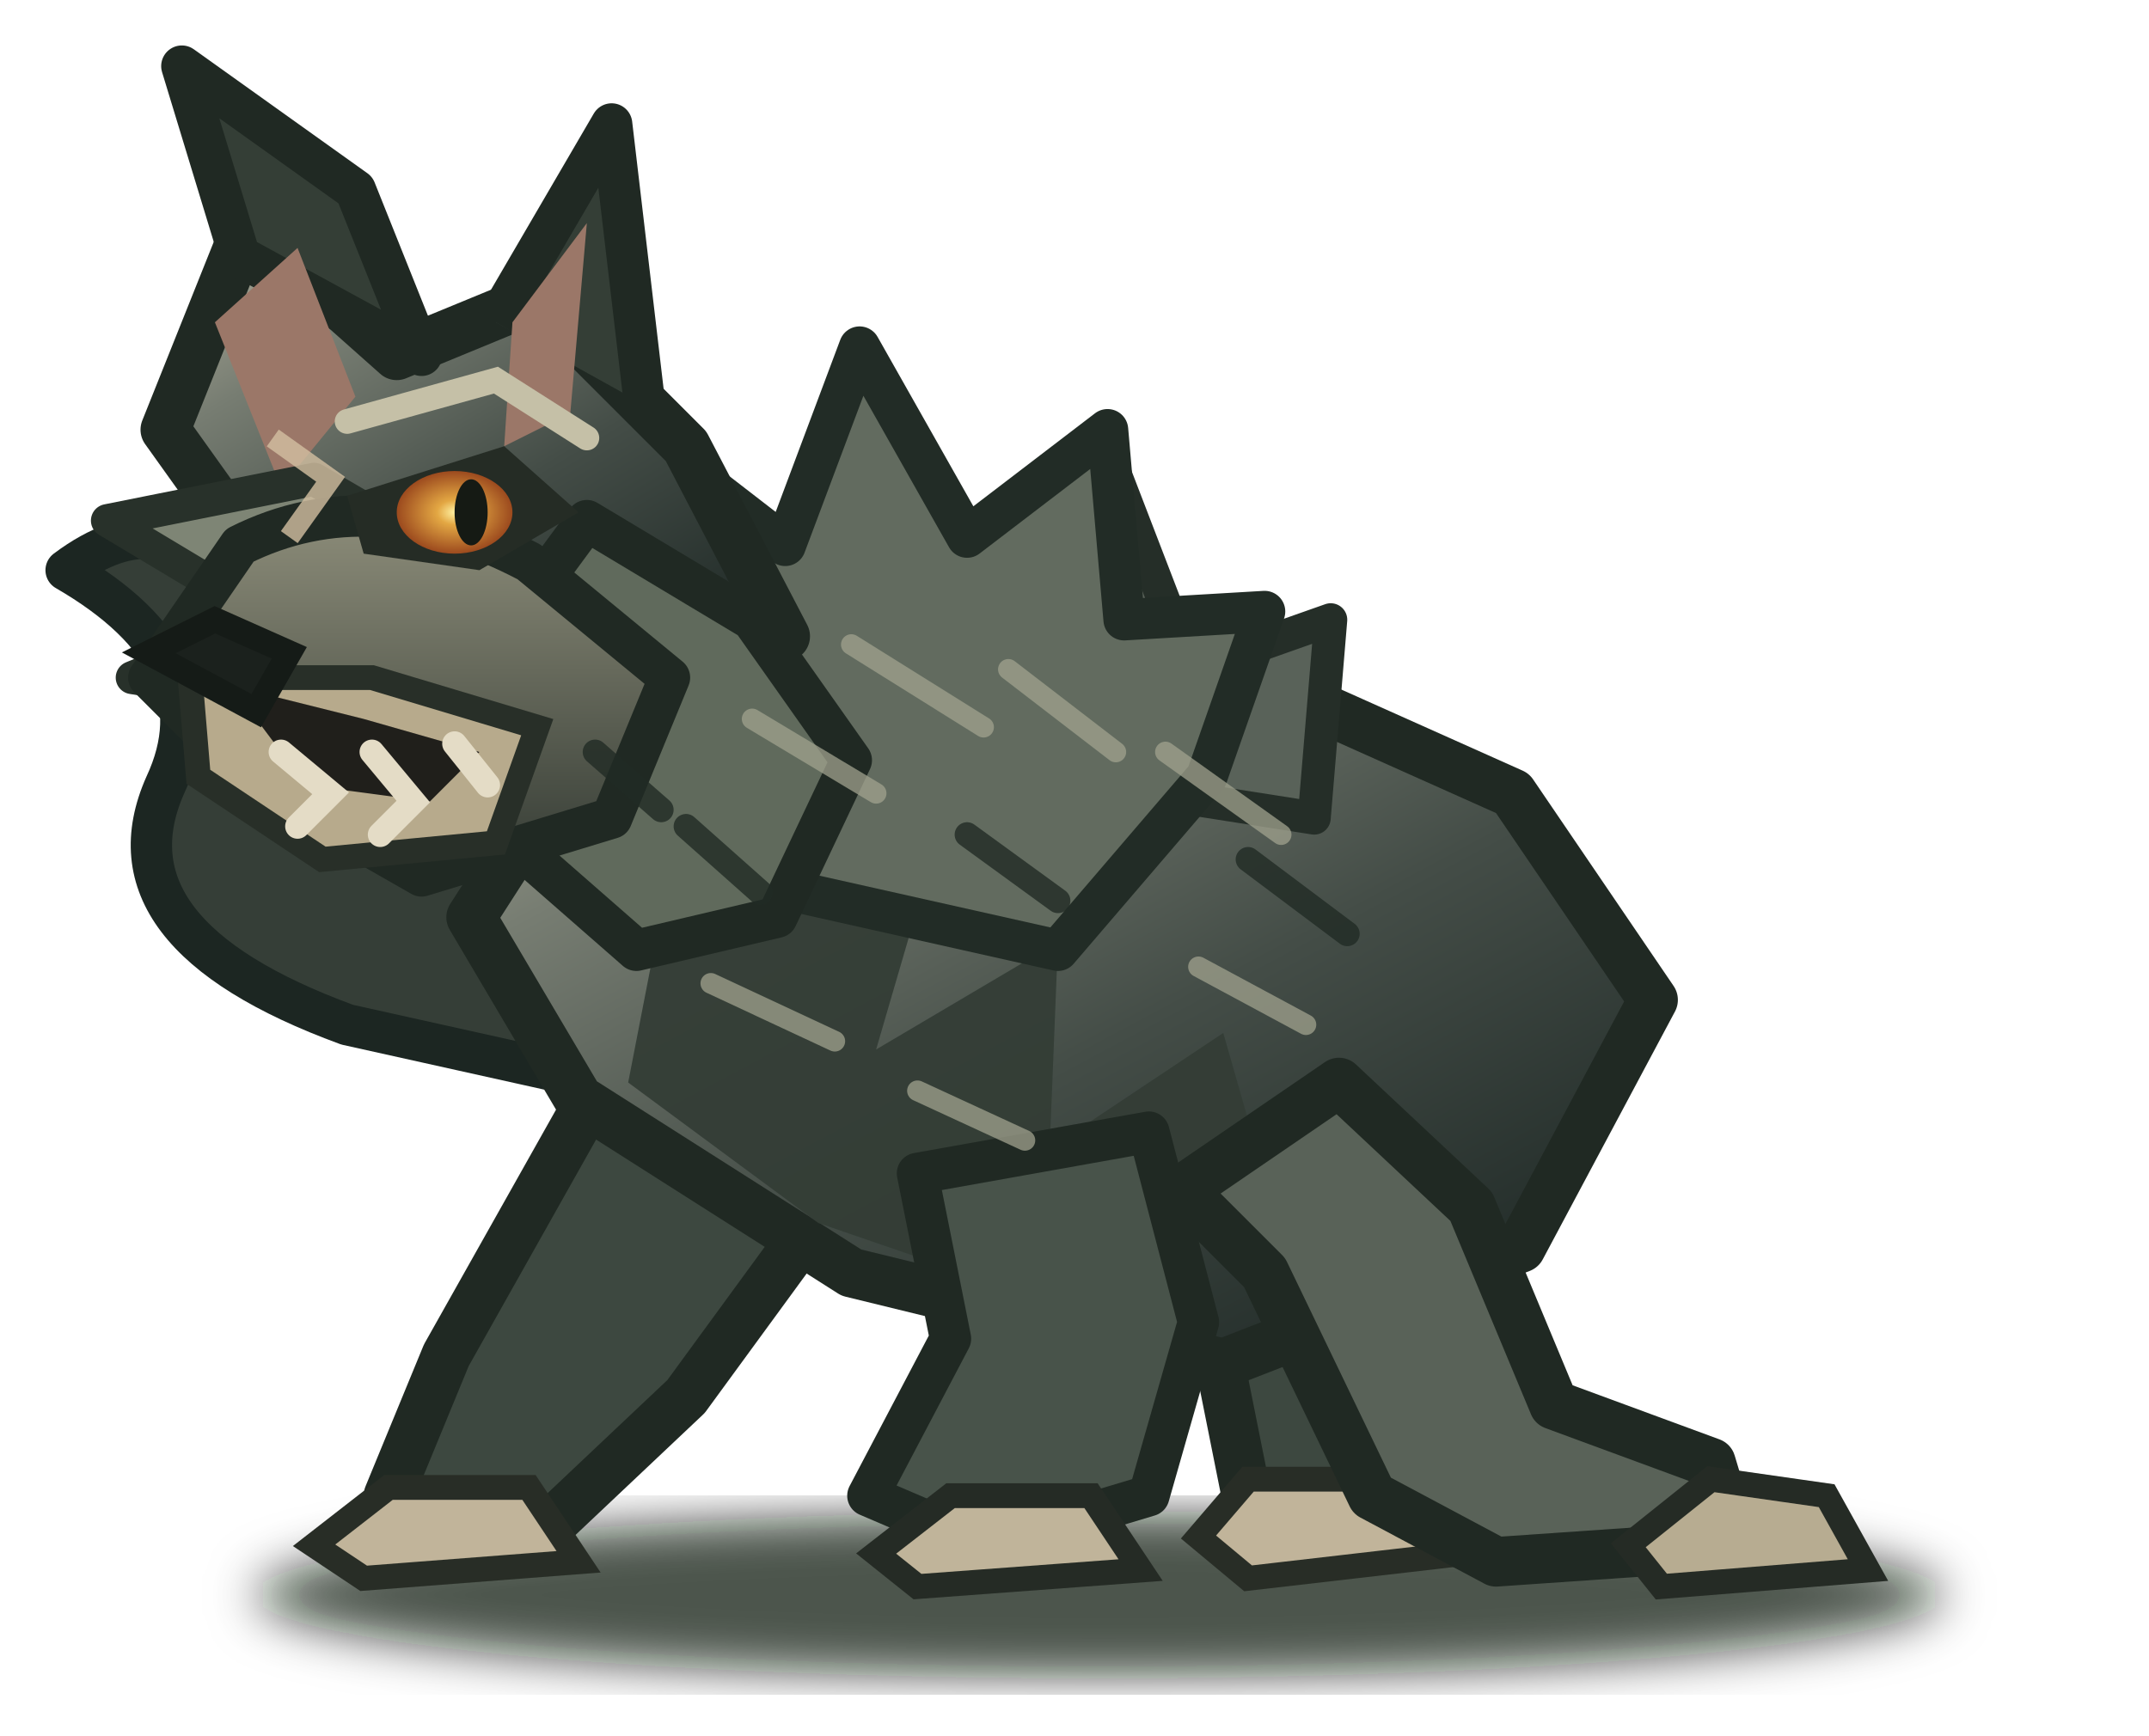
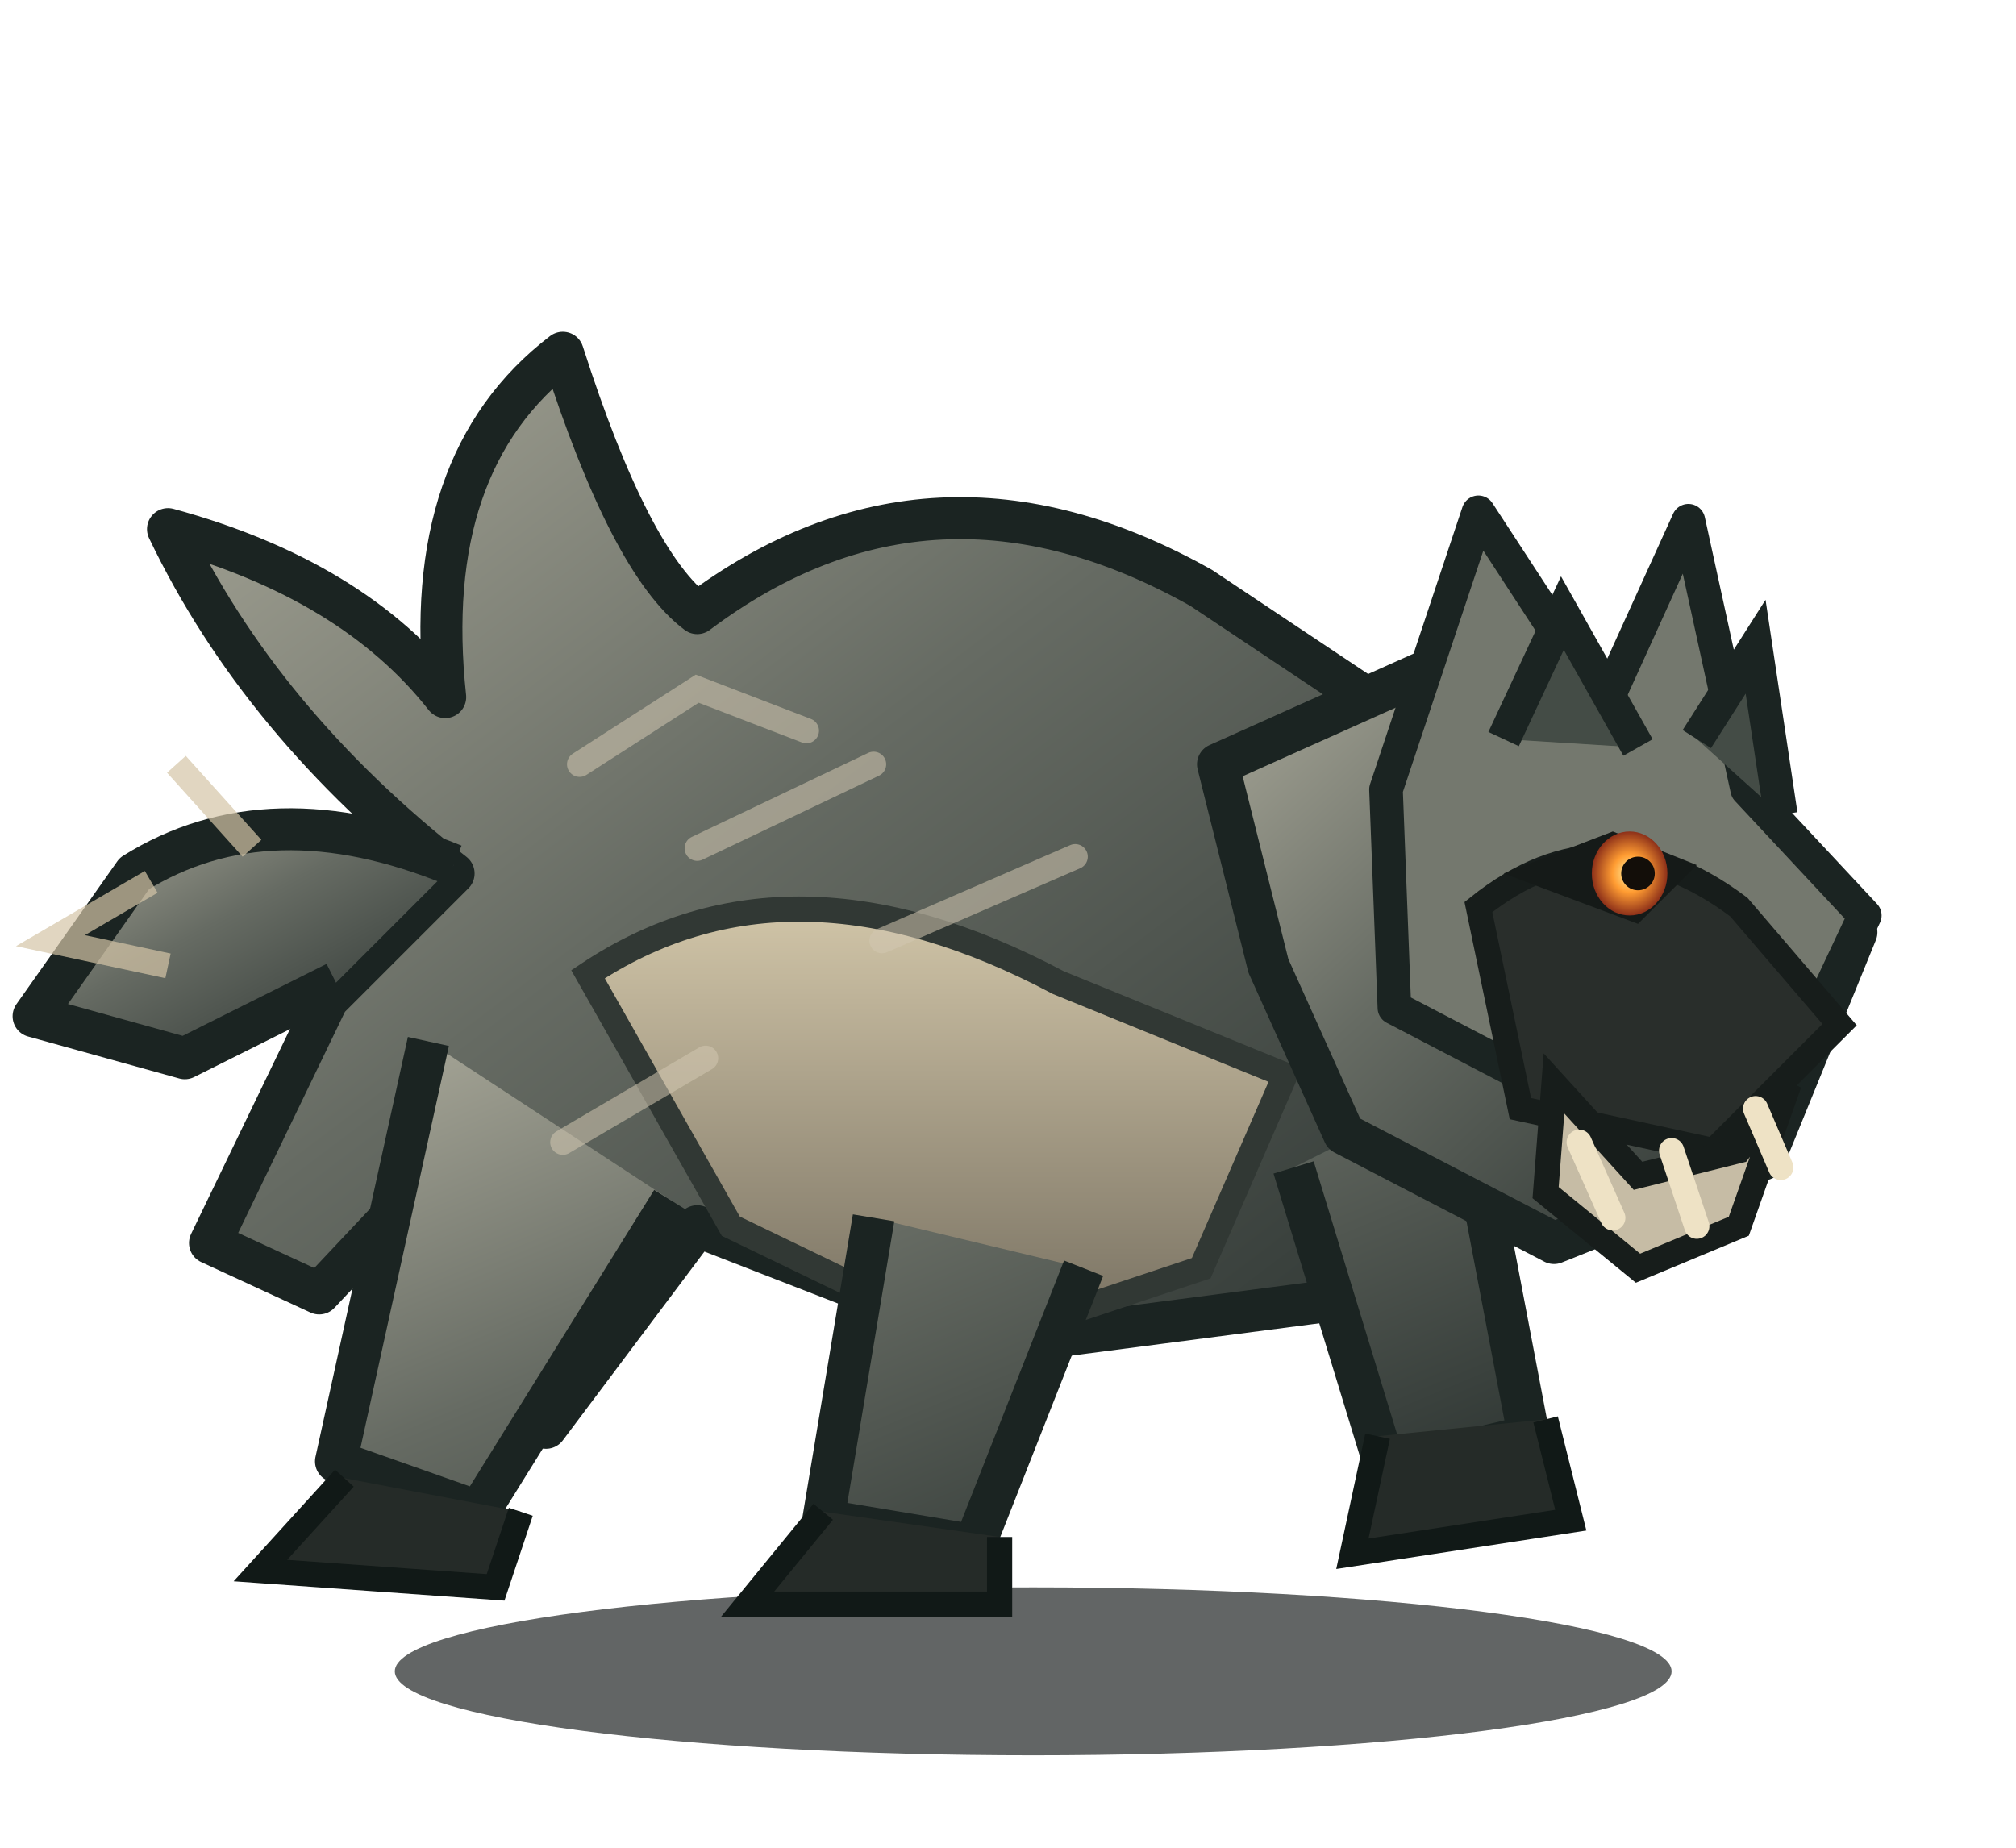
- <svg xmlns="http://www.w3.org/2000/svg" viewBox="0 0 260 210">
+ <svg xmlns="http://www.w3.org/2000/svg" viewBox="0 0 240 220">
  <defs>
-     <linearGradient id="fur" x1="0" y1="0" x2=".8" y2="1">
-       <stop stop-color="#b9b5a2" />
-       <stop offset=".28" stop-color="#777d72" />
-       <stop offset=".62" stop-color="#444d47" />
-       <stop offset="1" stop-color="#202a27" />
+     <linearGradient id="fur" x1="0" y1="0" x2="1" y2="1">
+       <stop stop-color="#aaa99a" />
+       <stop offset=".42" stop-color="#666b63" />
+       <stop offset="1" stop-color="#252d2b" />
    </linearGradient>
-     <linearGradient id="muzzle" x1="0" y1="0" x2="0" y2="1">
-       <stop stop-color="#8c8c79" />
-       <stop offset="1" stop-color="#343b34" />
+     <linearGradient id="under" x1="0" y1="0" x2="0" y2="1">
+       <stop stop-color="#d0c4a7" />
+       <stop offset="1" stop-color="#766f60" />
    </linearGradient>
-     <linearGradient id="underfur" x1="0" y1="0" x2="0" y2="1">
-       <stop stop-color="#c1b59a" />
-       <stop offset="1" stop-color="#68695b" />
-     </linearGradient>
-     <linearGradient id="claw" x1="0" y1="0" x2="1" y2="1">
-       <stop stop-color="#e5dcc4" />
-       <stop offset="1" stop-color="#77796c" />
+     <linearGradient id="steel" x1="0" y1="0" x2="1" y2="1">
+       <stop stop-color="#d2d6c9" />
+       <stop offset=".45" stop-color="#747f7d" />
+       <stop offset="1" stop-color="#303a3a" />
    </linearGradient>
    <radialGradient id="eye">
-       <stop stop-color="#fff1a2" />
-       <stop offset=".3" stop-color="#e3a743" />
-       <stop offset="1" stop-color="#9c4a1e" />
+       <stop stop-color="#fff1a0" />
+       <stop offset=".45" stop-color="#ff9c32" />
+       <stop offset="1" stop-color="#8d3019" />
    </radialGradient>
-     <filter id="shadow">
-       <feGaussianBlur stdDeviation="3" />
-     </filter>
  </defs>
-   <ellipse cx="133" cy="193" rx="102" ry="10" fill="#020706" opacity=".7" filter="url(#shadow)" />
-   <path d="M69 106Q42 92 28 72Q20 60 8 69Q27 80 20 95Q12 113 42 124L78 132Z" fill="#353e37" stroke="#1c2622" stroke-width="5" stroke-linejoin="round" />
-   <path d="M72 132L54 164 47 181 65 186 83 169 102 143M132 137L147 162 151 182 169 185 177 174 166 133" fill="#3d4840" stroke="#202923" stroke-width="6" stroke-linejoin="round" />
-   <path d="M47 180L64 180 70 189 44 191 38 187ZM151 179L168 179 177 188 151 191 145 186Z" fill="#c1b49a" stroke="#282d26" stroke-width="3" />
-   <path d="M75 83Q105 61 145 79L183 96 200 121 184 151 148 165 103 154 70 133 57 111Z" fill="url(#fur)" stroke="#202923" stroke-width="6" stroke-linejoin="round" />
-   <path d="M76 86L58 70 84 77 73 55 101 72 101 50 120 72 134 55 144 81 161 75 159 99Z" fill="#596259" stroke="#252e28" stroke-width="4" stroke-linejoin="round" />
-   <path d="M83 95L102 91 92 111 113 103 106 127 128 114 127 139 148 125 154 146 131 159 99 148 76 131Z" fill="#333d36" opacity=".95" />
-   <path d="M162 131L178 146 188 170 207 177 210 187 181 189 166 181 153 154 143 144Z" fill="#596258" stroke="#202923" stroke-width="6" stroke-linejoin="round" />
-   <path d="M207 179L221 181 226 190 201 192 197 187Z" fill="#b7ac91" stroke="#252b25" stroke-width="3" />
-   <path d="M111 142L115 162 105 181 119 187 139 181 145 160 139 137Z" fill="#48534a" stroke="#202923" stroke-width="5" stroke-linejoin="round" />
-   <path d="M115 181L132 181 138 190 111 192 106 188Z" fill="#c0b49a" stroke="#252b25" stroke-width="3" />
-   <path d="M70 102L54 86 64 81 52 63 78 73 73 49 95 66 104 42 117 65 134 52 136 75 153 74 146 94 128 115Z" fill="#626b5f" stroke="#222c26" stroke-width="5" stroke-linejoin="round" />
-   <path d="M57 83L35 73 20 52 30 27 48 43 65 36 83 54 95 77Z" fill="url(#fur)" stroke="#202923" stroke-width="6" stroke-linejoin="round" />
-   <path d="M29 31L22 8 43 23 51 43ZM60 39L74 15 78 49" fill="#343e36" stroke="#202923" stroke-width="5" stroke-linejoin="round" />
-   <path d="M26 39L36 30 43 48 34 59Z" fill="#9b7768" />
-   <path d="M62 39L71 27 69 50 61 54Z" fill="#9b7768" />
-   <path d="M38 58L13 63 33 75 16 82 47 87 62 72Z" fill="#7e8575" stroke="#28312a" stroke-width="4" stroke-linejoin="round" />
-   <path d="M71 63L91 75 103 92 94 111 77 115 61 101 57 82Z" fill="#606a5c" stroke="#202923" stroke-width="5" stroke-linejoin="round" />
-   <path d="M29 66Q45 58 64 68L81 82 74 99 51 106 30 94 18 82Z" fill="url(#muzzle)" stroke="#202923" stroke-width="5" stroke-linejoin="round" />
-   <path d="M23 82L45 82 65 88 60 102 39 104 24 94Z" fill="#b7aa8c" stroke="#282f28" stroke-width="3" />
-   <path d="M28 83L44 87 58 91 52 97 37 95Z" fill="#201f1b" />
-   <path d="M34 91L40 96 36 100M45 91L50 97 46 101M55 90L59 95" fill="none" stroke="#e4dcc6" stroke-width="3" stroke-linecap="round" />
-   <path d="M18 79L26 75 35 79 31 86Z" fill="#1b211d" stroke="#151b17" stroke-width="3" />
-   <path d="M42 60L61 54 70 62 58 69 44 67Z" fill="#252c25" />
-   <ellipse cx="55" cy="62" rx="7" ry="5" fill="url(#eye)" />
-   <ellipse cx="57" cy="62" rx="2" ry="4" fill="#151a14" />
-   <path d="M42 51L60 46 71 53" fill="none" stroke="#c5c0a7" stroke-width="3" stroke-linecap="round" />
-   <path d="M33 53L40 58 35 65" fill="none" stroke="#d3bfa1" stroke-width="2.5" opacity=".8" />
-   <g fill="none" stroke-linecap="round">
-     <path d="M91 87L106 96M103 78L119 88M122 81L135 91M141 91L155 101M86 119L101 126M111 132L124 138M145 117L158 124" stroke="#a0a28e" stroke-width="2.5" opacity=".75" />
-     <path d="M83 100L92 108M117 101L128 109M151 104L163 113M72 91L80 98" stroke="#202a24" stroke-width="3" opacity=".8" />
-   </g>
+   <ellipse cx="123" cy="199" rx="76" ry="10" fill="#020706" opacity=".62" />
+   <path d="M54 104Q31 86 20 63Q42 69 53 83Q50 55 67 42Q75 67 83 73Q111 52 143 70L176 92 191 125 165 154 119 160 83 146 65 170 46 167 54 137 38 154 25 148 39 119Z" fill="url(#fur)" stroke="#1b2422" stroke-width="5" stroke-linejoin="round" />
+   <path d="M70 116Q94 100 126 117L153 128 143 151 116 160 87 146Z" fill="url(#under)" stroke="#313834" stroke-width="3" />
+   <path d="M51 124L40 174 57 180 80 143M104 145L98 181 116 184 129 151M154 139L165 175 182 171 174 129" fill="url(#fur)" stroke="#1b2422" stroke-width="5" stroke-linejoin="round" />
+   <path d="M41 176L31 187 59 189 62 180M98 180L89 191 119 191 119 183M164 171L161 185 187 181 184 169" fill="#252b28" stroke="#111917" stroke-width="3" />
+   <path d="M145 91L174 78 200 87 221 111 210 138 185 148 160 135 151 115Z" fill="url(#fur)" stroke="#1b2422" stroke-width="5" stroke-linejoin="round" />
+   <path d="M165 94L176 61 191 84 201 62 208 94 222 109 214 126 189 132 166 120Z" fill="#74786e" stroke="#1b2422" stroke-width="4" stroke-linejoin="round" />
+   <path d="M176 108Q191 96 207 108L219 122 204 137 181 132Z" fill="#292e2b" stroke="#171d1b" stroke-width="3" />
+   <path d="M185 129L195 140 207 137 213 129 207 146 195 151 184 142Z" fill="#c6bca5" stroke="#171d1b" stroke-width="3" />
+   <path d="M188 136L192 145M199 137L202 146M209 132L212 139" stroke="#eee2c5" stroke-width="3" stroke-linecap="round" />
+   <path d="M179 104L192 99 202 103 195 110Z" fill="#151a18" />
+   <ellipse cx="194" cy="104" rx="4.5" ry="5" fill="url(#eye)" />
+   <circle cx="195" cy="104" r="2" fill="#130e09" />
+   <path d="M179 88L186 73 195 89M202 88L209 77 212 97" fill="#444c46" stroke="#1b2422" stroke-width="4" />
+   <path d="M69 91L83 82 96 87M83 101L104 91M105 112L128 102M67 136L84 126" fill="none" stroke="#d1c7b0" stroke-width="3" opacity=".55" stroke-linecap="round" />
+   <path d="M54 103Q32 94 16 104L4 121 22 126 40 117" fill="url(#fur)" stroke="#1b2422" stroke-width="5" stroke-linejoin="round" />
+   <path d="M18 105L6 112 20 115M30 101L21 91" fill="none" stroke="#d4c5a6" stroke-width="3" opacity=".7" />
</svg>
